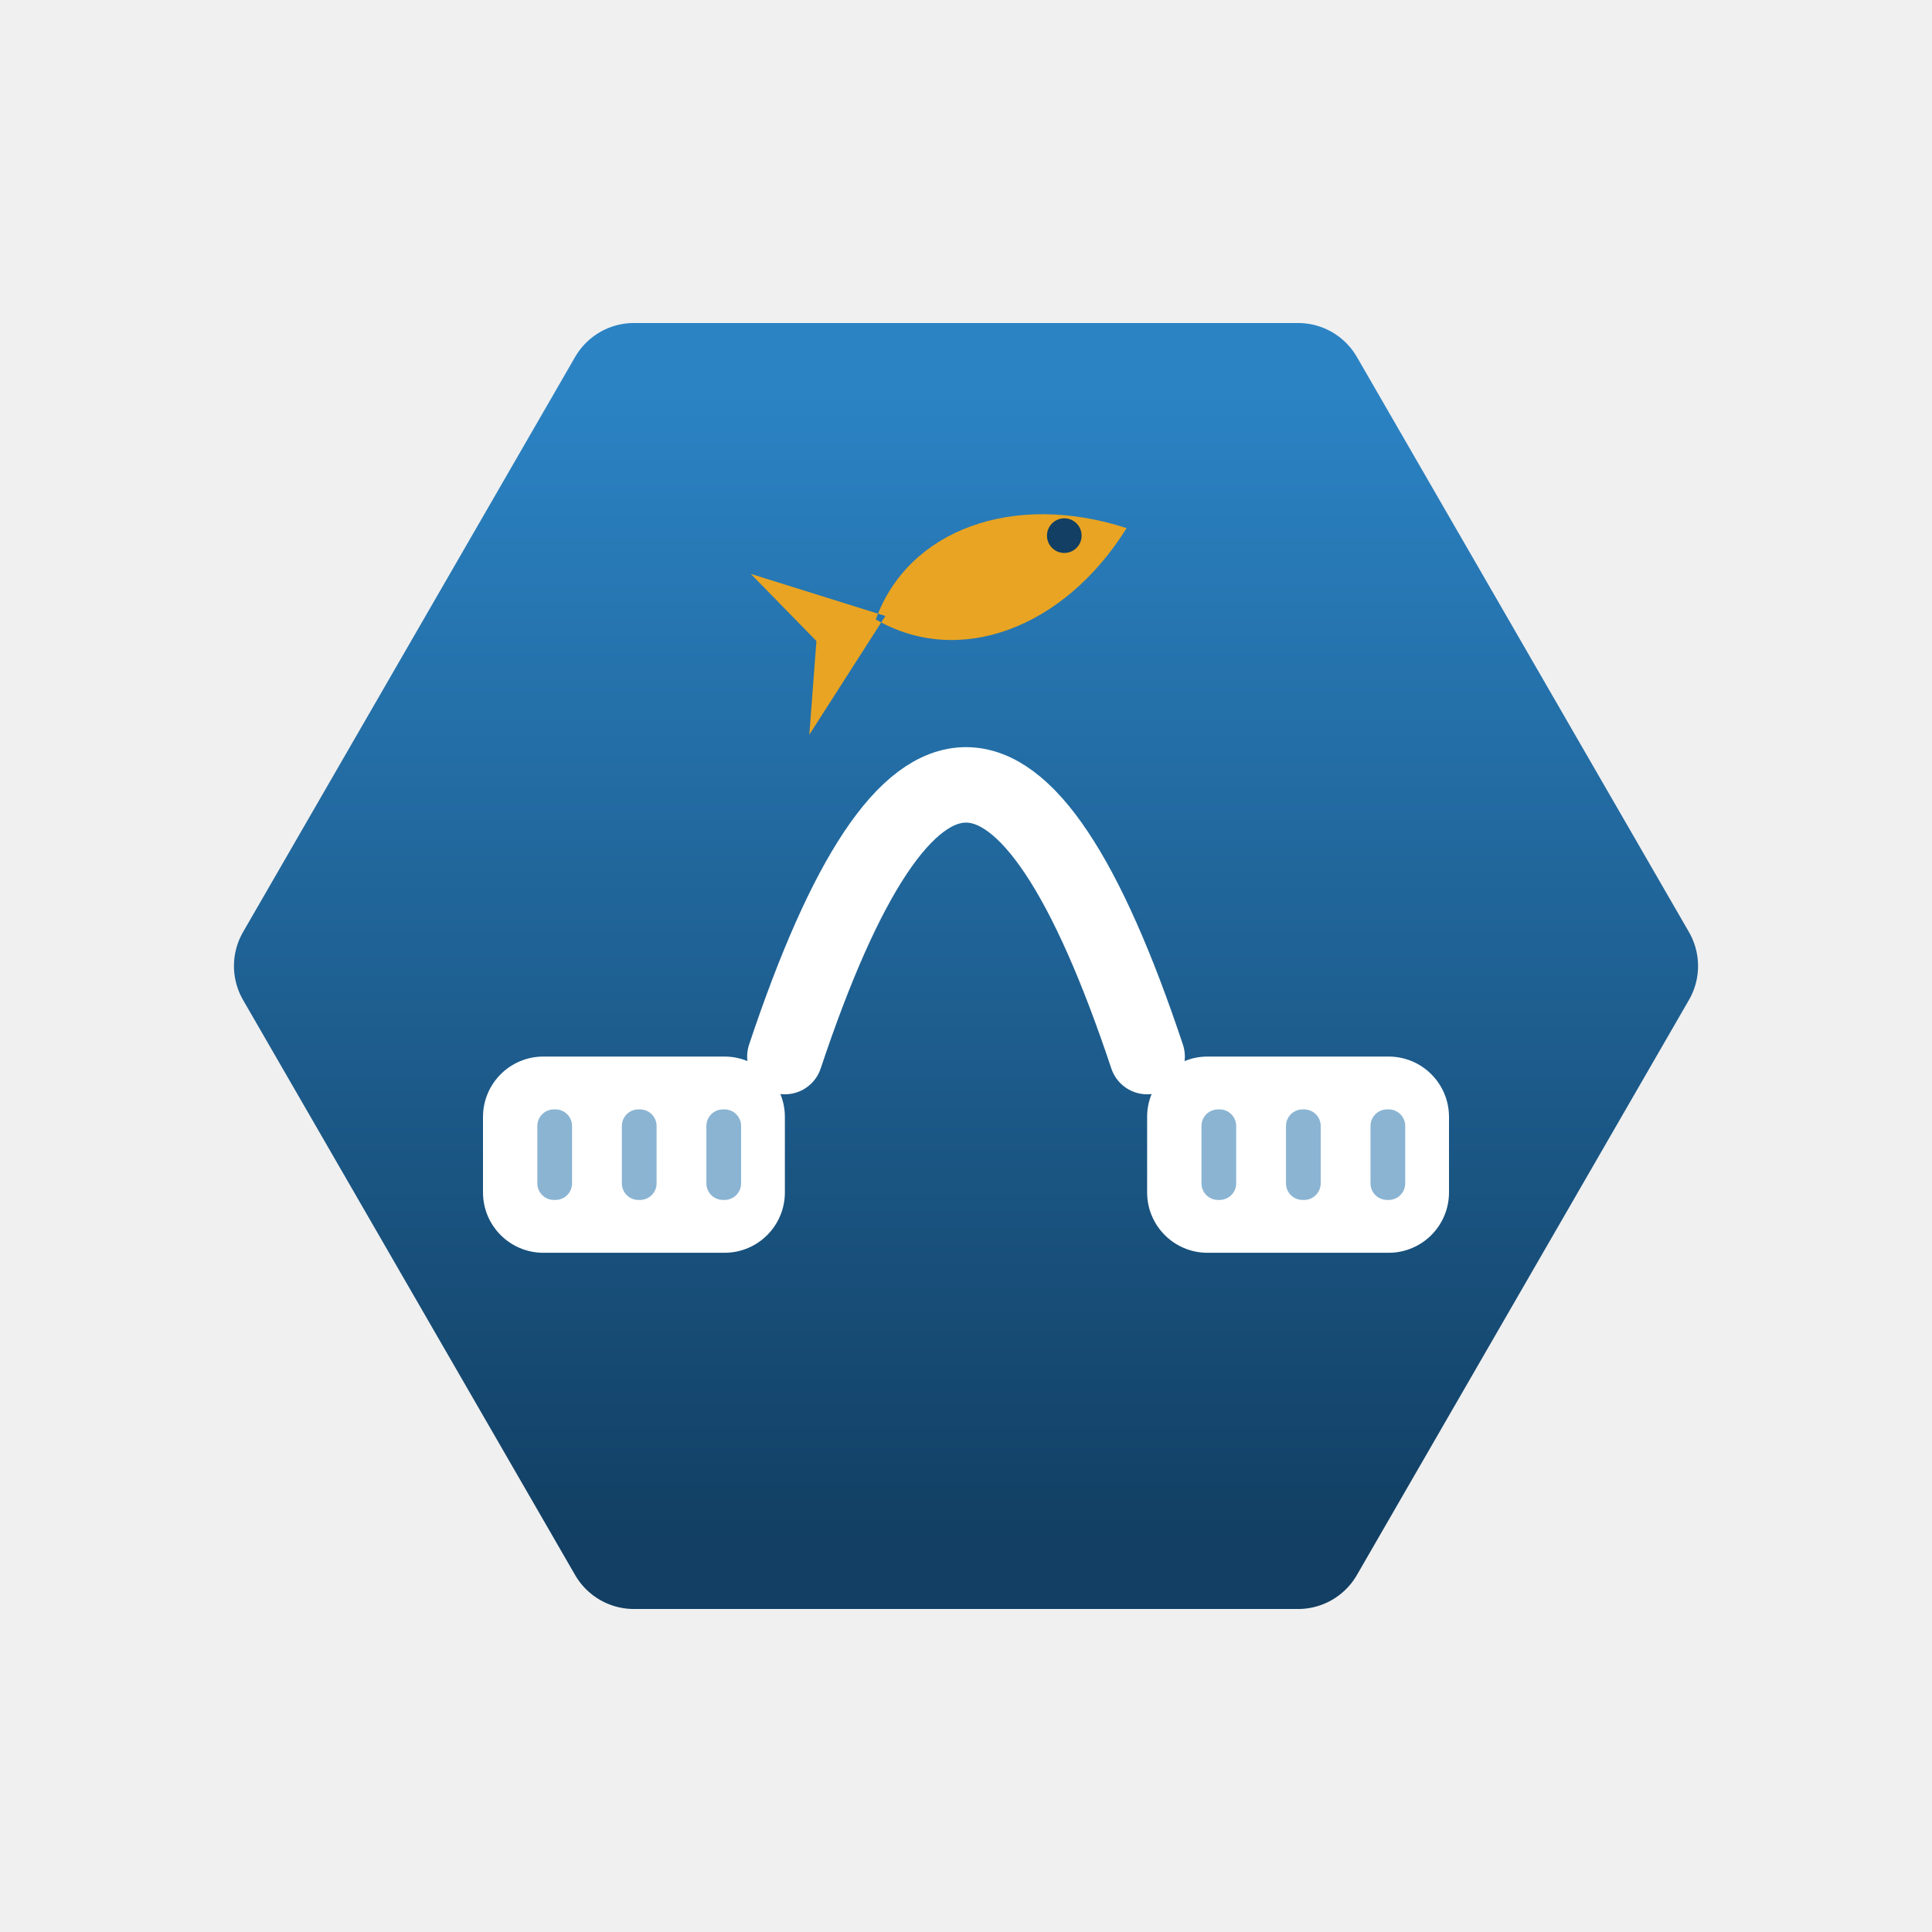
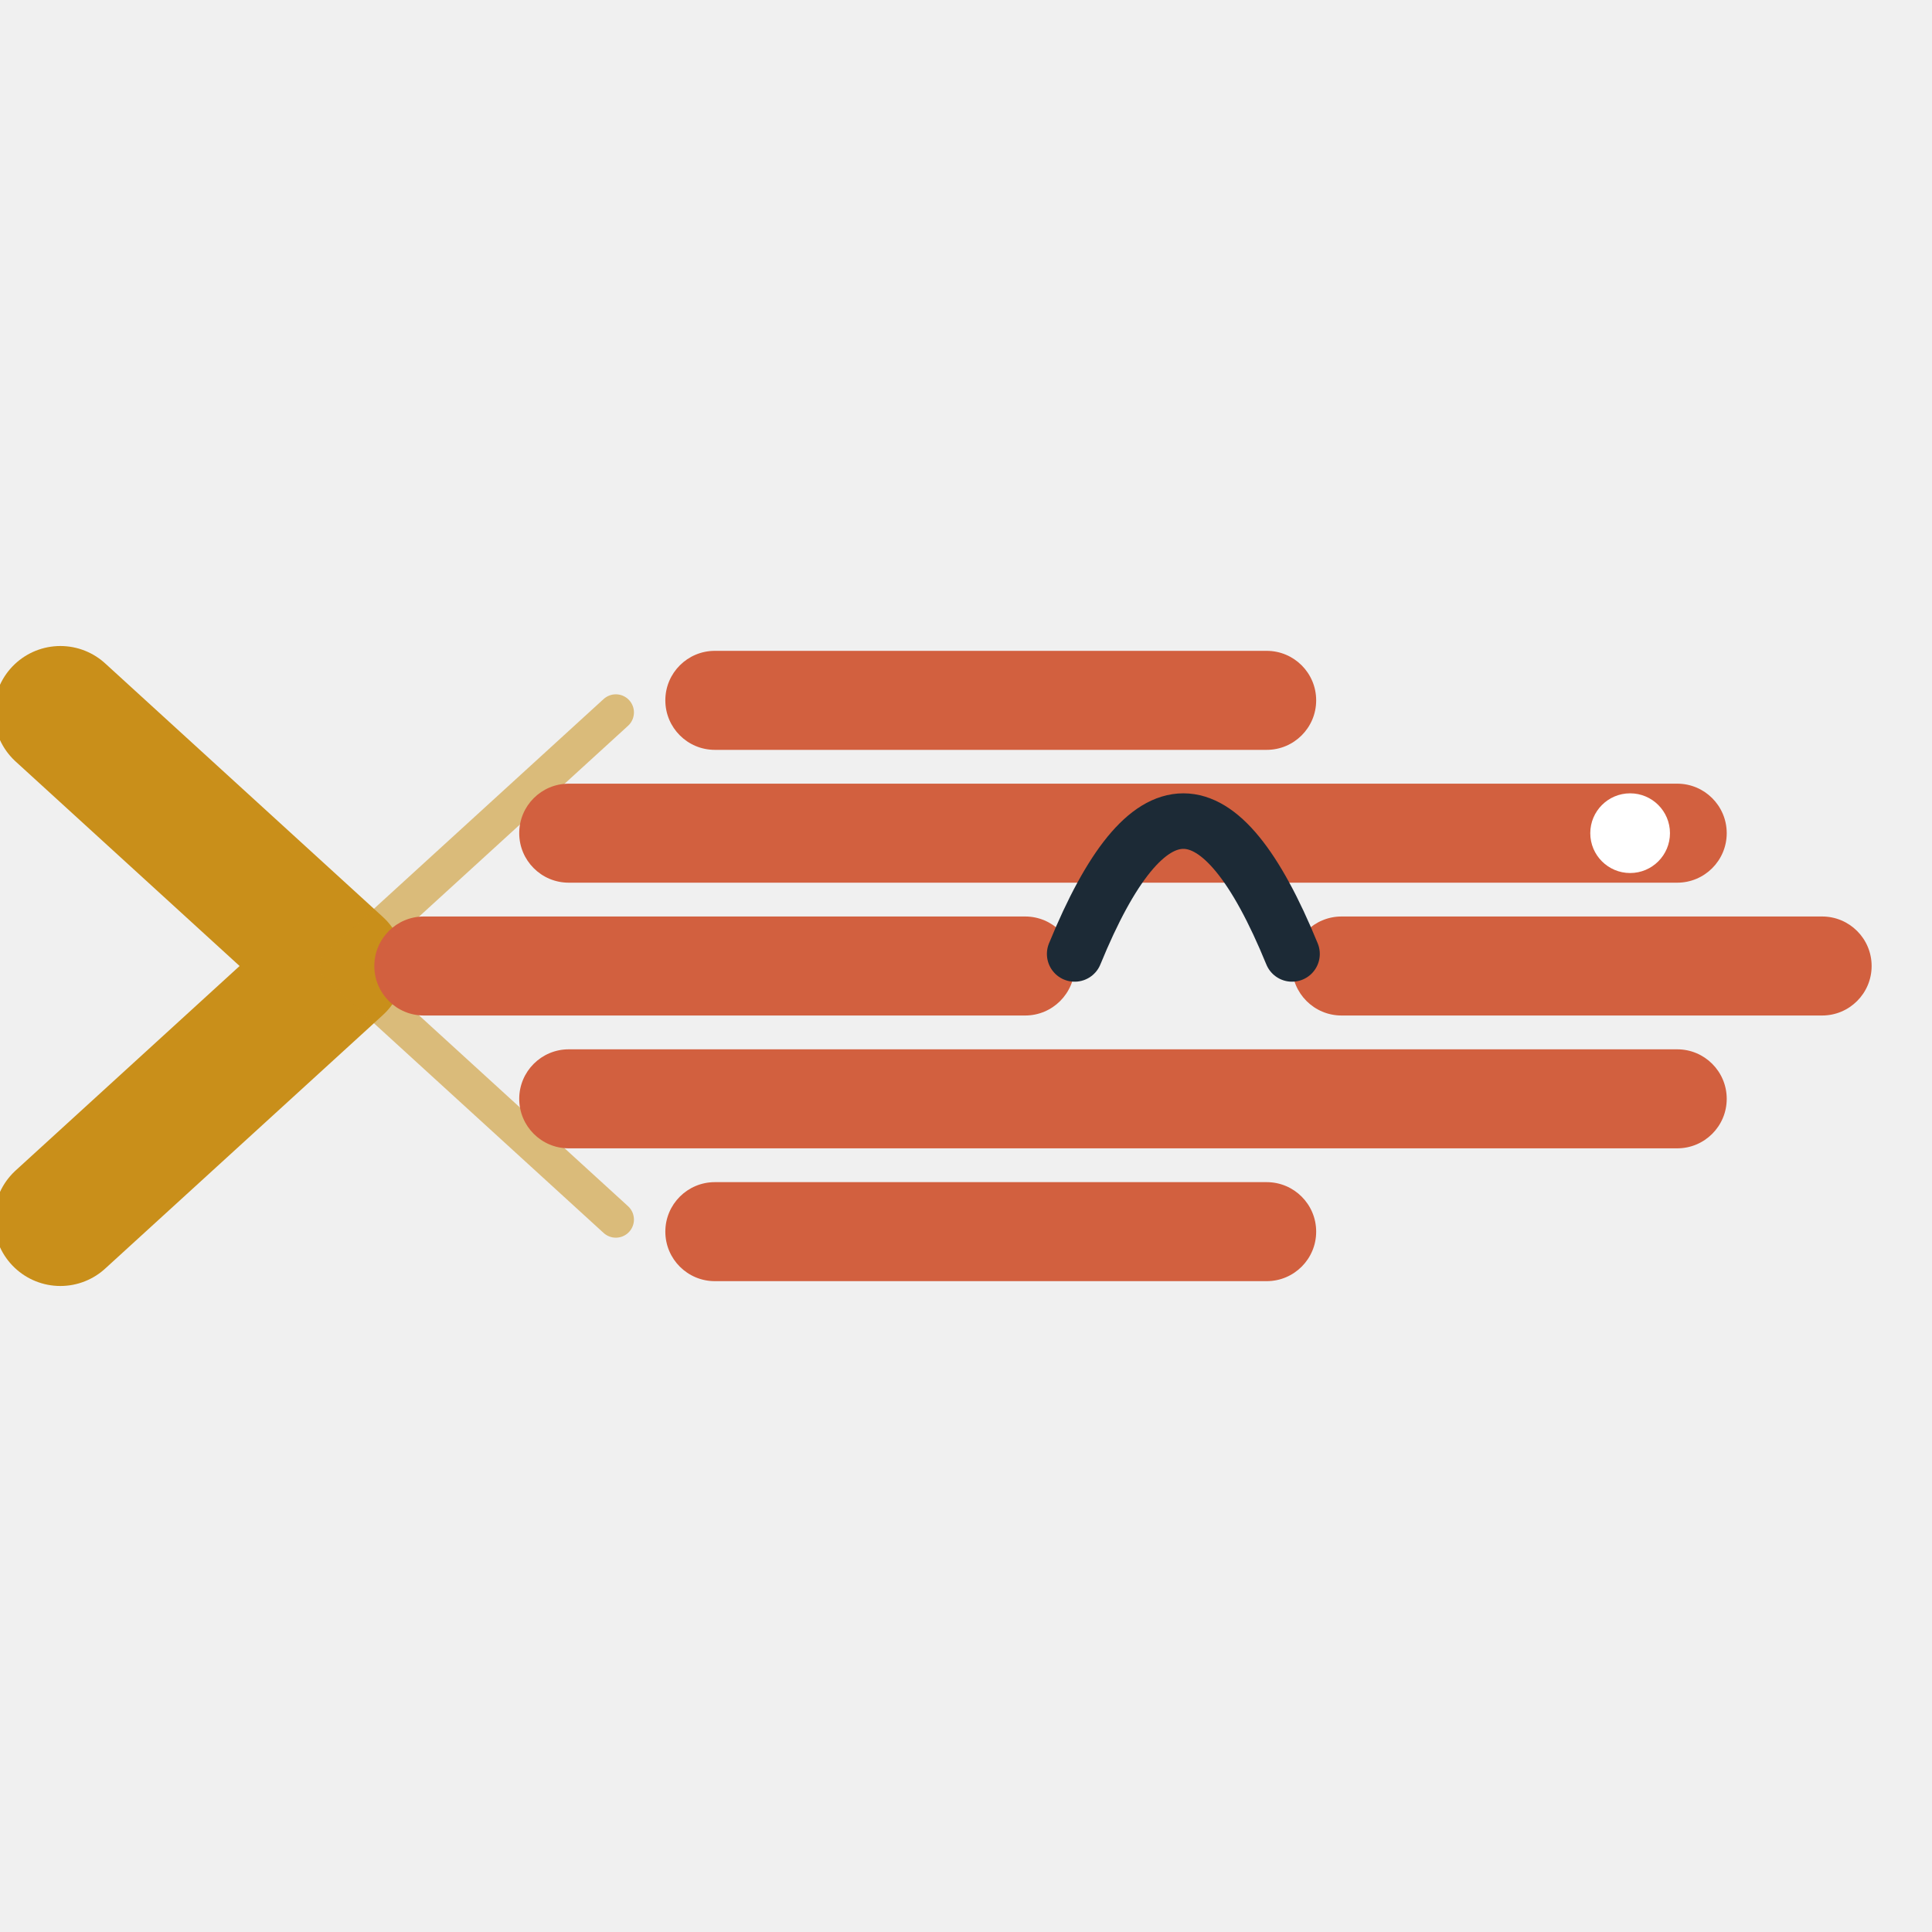
<svg xmlns="http://www.w3.org/2000/svg" viewBox="0 0 128 128" role="img" aria-label="Gravlax">
-   <defs>
-     <linearGradient id="gvx" x1="0" y1="0" x2="0" y2="1">
-       <stop offset="0" stop-color="#2b83c4" />
-       <stop offset="1" stop-color="#123f63" />
-     </linearGradient>
-   </defs>
-   <path d="M108.0,64.0 L86.0,102.1 L42.0,102.1 L20.0,64.0 L42.0,25.9 L86.0,25.9 Z" fill="url(#gvx)" stroke="url(#gvx)" stroke-width="9" stroke-linejoin="round" />
-   <rect x="32" y="70" width="20" height="13" rx="4" fill="#ffffff" />
-   <rect x="76" y="70" width="20" height="13" rx="4" fill="#ffffff" />
-   <rect x="35.6" y="73.5" width="2.3" height="6" rx="1.1" fill="#2b76ae" opacity="0.55" />
-   <rect x="41.2" y="73.5" width="2.3" height="6" rx="1.1" fill="#2b76ae" opacity="0.55" />
-   <rect x="46.8" y="73.5" width="2.3" height="6" rx="1.1" fill="#2b76ae" opacity="0.55" />
-   <rect x="79.6" y="73.5" width="2.3" height="6" rx="1.1" fill="#2b76ae" opacity="0.55" />
-   <rect x="85.2" y="73.5" width="2.3" height="6" rx="1.1" fill="#2b76ae" opacity="0.55" />
-   <rect x="90.8" y="73.5" width="2.3" height="6" rx="1.1" fill="#2b76ae" opacity="0.55" />
-   <path d="M52,70 Q64,34 76,70" fill="none" stroke="#ffffff" stroke-width="5" stroke-linecap="round" />
-   <g transform="translate(65,38.5) rotate(-20) scale(1.35)">
-     <path d="M-5.5,0 C-2.5,-3.6 3.0,-3.6 7.6,0 C3.0,3.6 -2.5,3.6 -5.5,0 Z              M-5.0,0 L-10.5,-4.2 L-8.6,0 L-10.5,4.2 Z" fill="#e8a422" />
-     <circle cx="4.6" cy="-0.7" r="0.85" fill="#123f63" />
+   <g transform="translate(4,64) scale(0.8)">
+     <path d="M0,-21 L23,0 L0,21" fill="none" stroke="#c98f1a" stroke-width="11" stroke-linecap="round" stroke-linejoin="round" />
+     <path d="M46,-21 L23,0 L46,21" fill="none" stroke="#c98f1a" stroke-width="3" stroke-linecap="round" stroke-linejoin="round" opacity="0.55" />
+     <rect x="50.1" y="-26.1" width="53.9" height="8.2" rx="4.1" fill="#D2603F" />
+     <rect x="38.0" y="-15.1" width="100.0" height="8.2" rx="4.1" fill="#D2603F" />
+     <rect x="38.0" y="6.9" width="100.0" height="8.2" rx="4.1" fill="#D2603F" />
+     <rect x="50.1" y="17.9" width="53.9" height="8.2" rx="4.1" fill="#D2603F" />
+     <rect x="26.0" y="-4.1" width="58.0" height="8.2" rx="4.1" fill="#D2603F" />
+     <rect x="102" y="-4.1" width="48" height="8.2" rx="4.1" fill="#D2603F" />
+     <path d="M84,-1 Q93,-23 102,-1" fill="none" stroke="#1C2A36" stroke-width="4.6" stroke-linecap="round" />
+     <circle cx="130" cy="-11" r="3.3" fill="#ffffff" />
  </g>
</svg>
